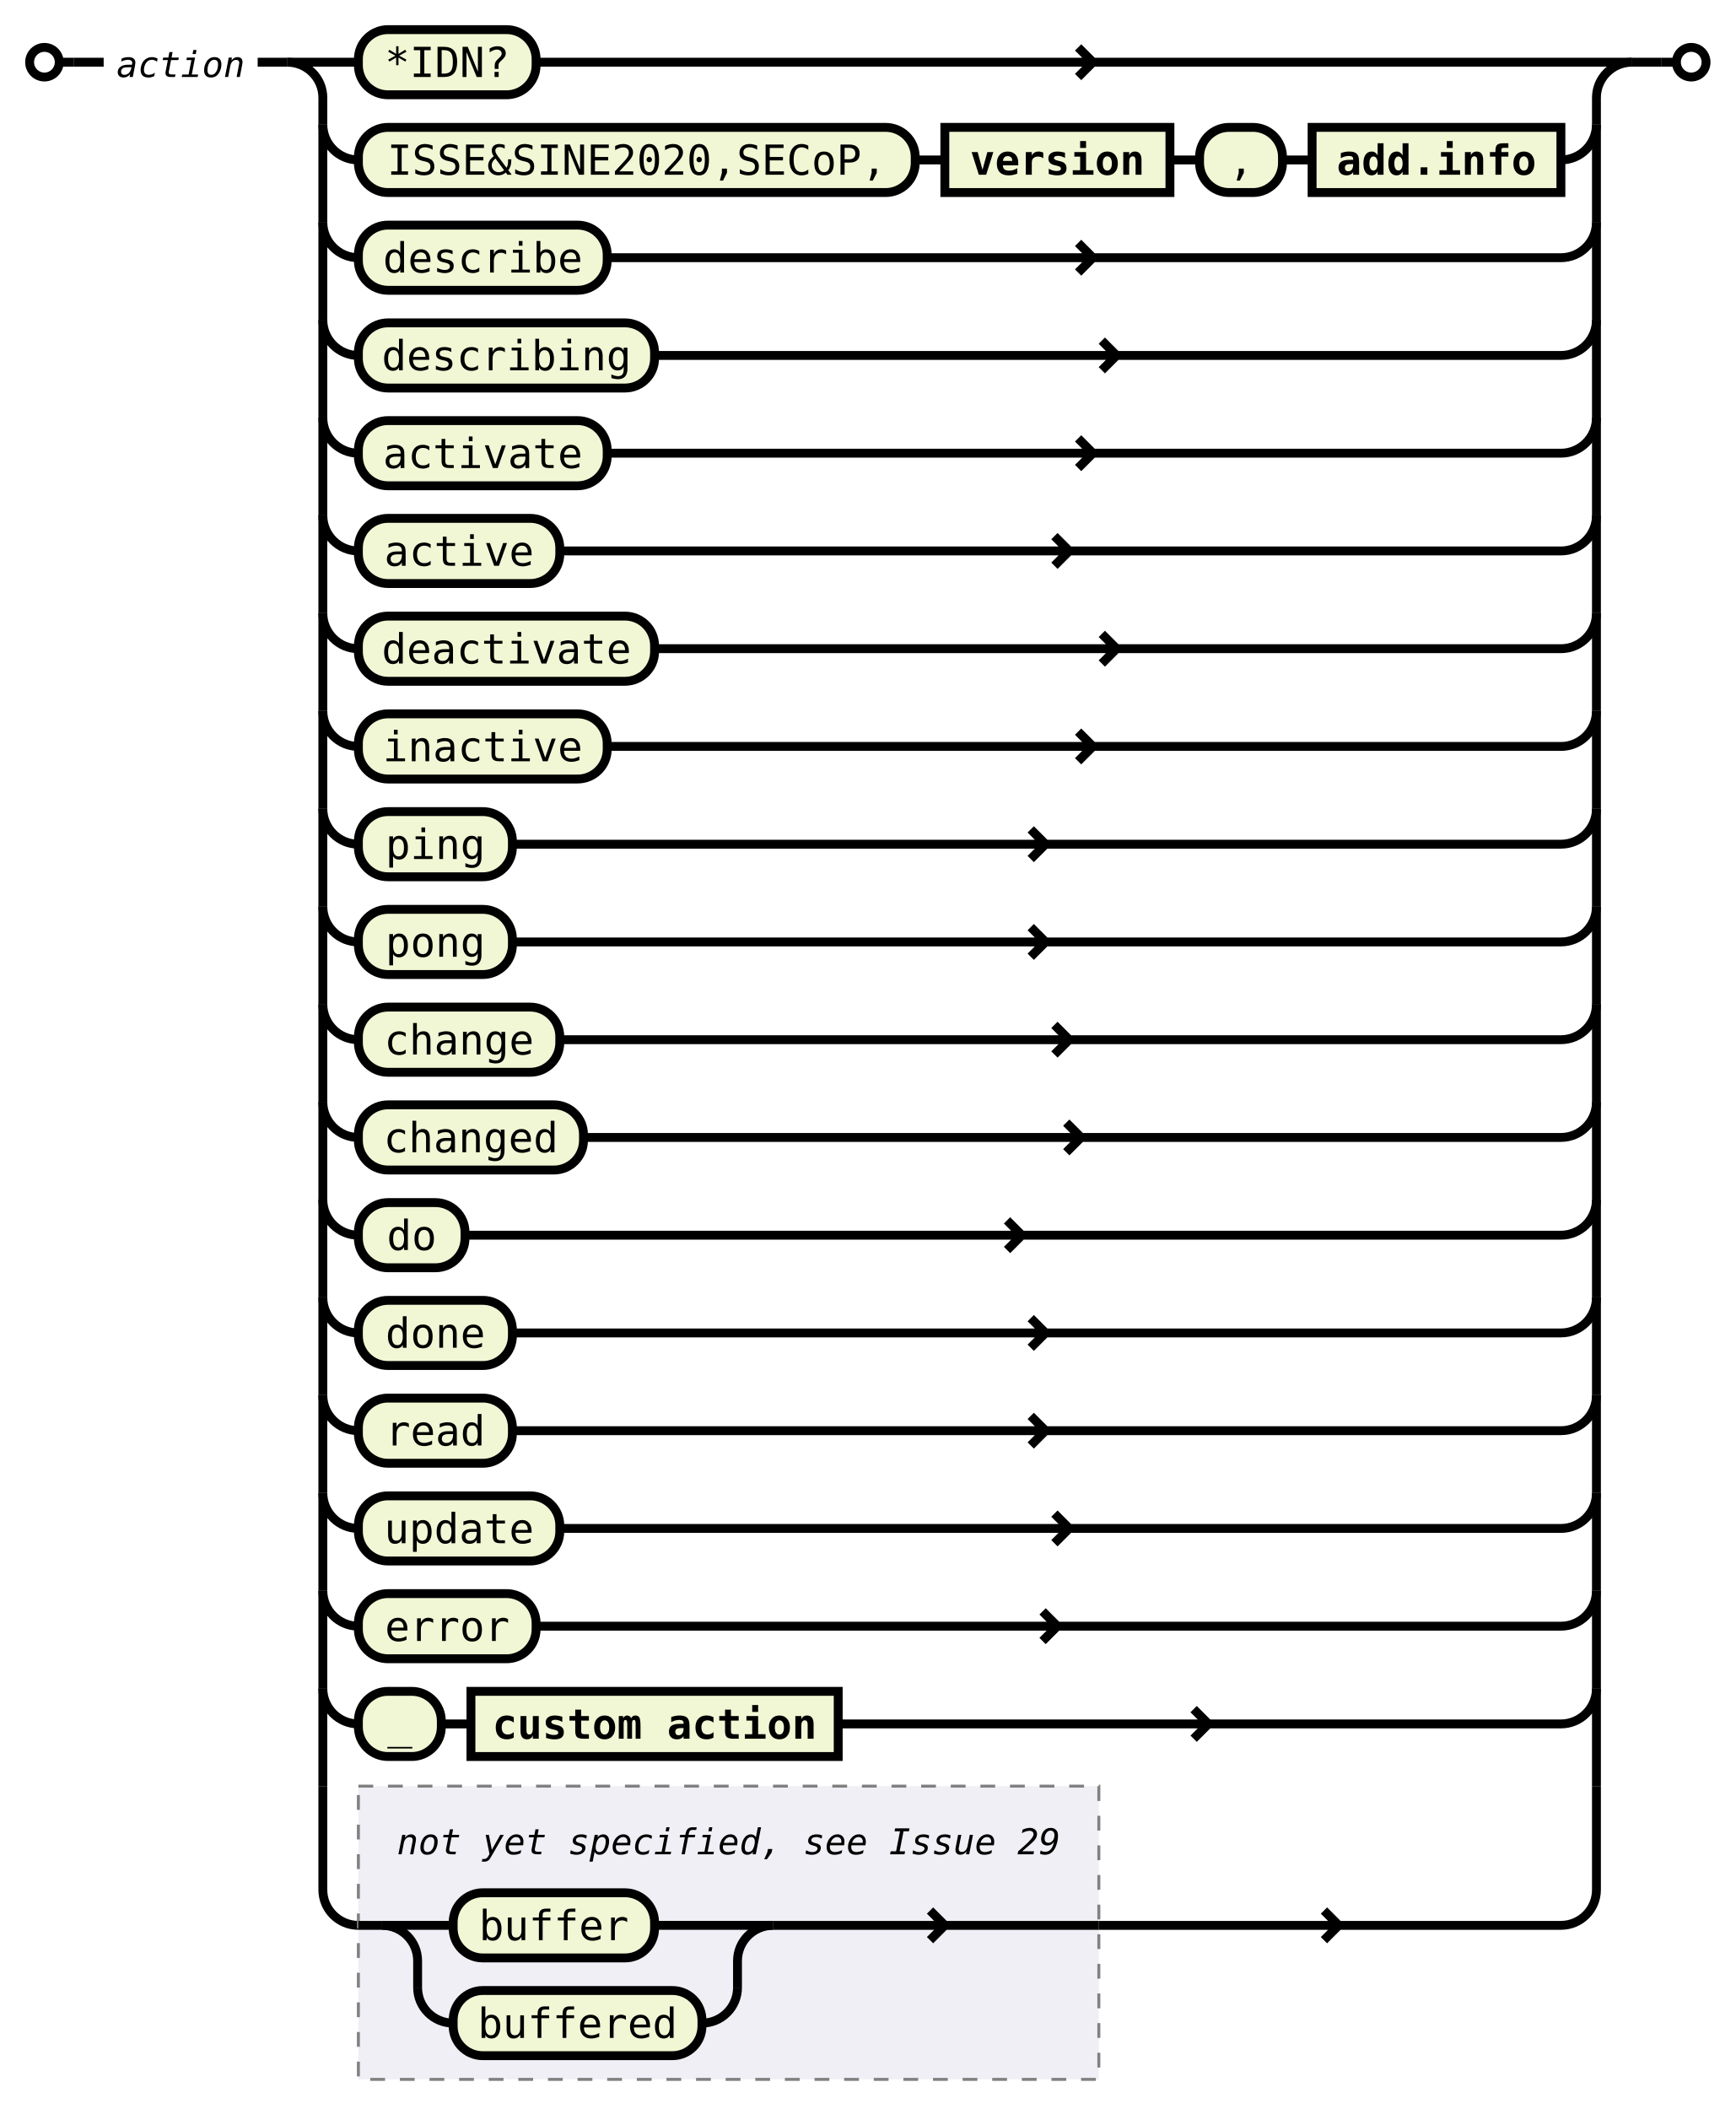
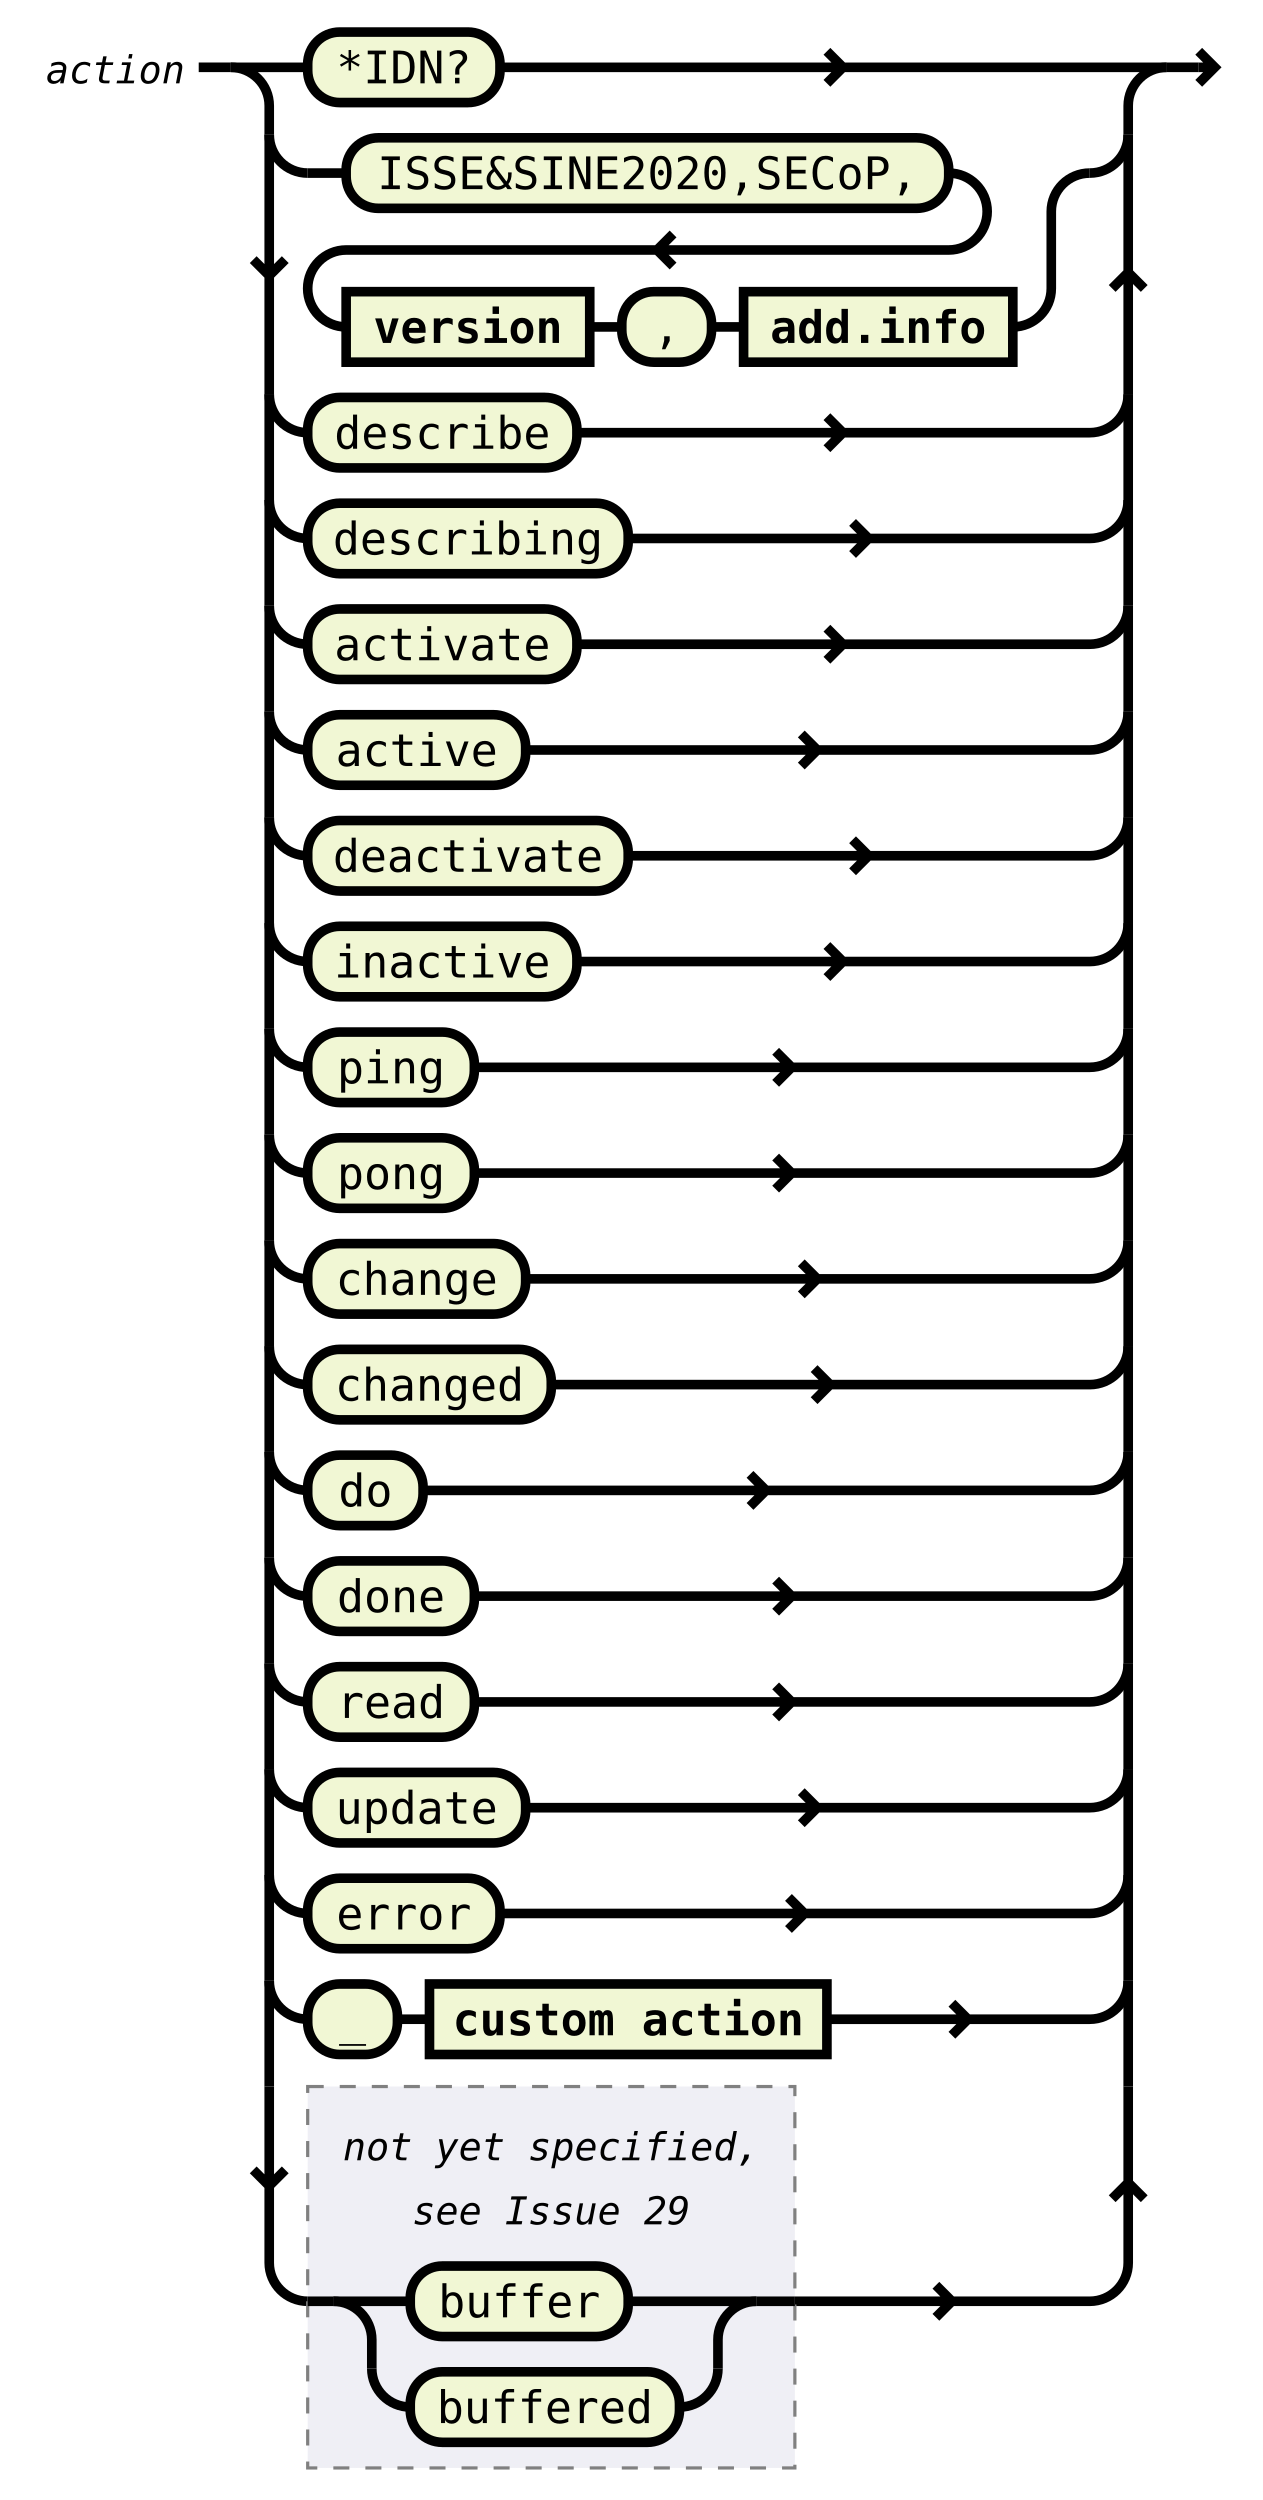
- <svg xmlns="http://www.w3.org/2000/svg" class="railroad" viewBox="0 0 586 712" width="586">
+ <svg xmlns="http://www.w3.org/2000/svg" class="railroad" viewBox="0 0 394 780" width="394">
  <style type="text/css">

    svg.railroad {
        background-color: hsl(30, 20%, 95%);
        background-size: 15px 15px;
        background-image: linear-gradient(to right, rgba(30, 30, 30, .05) 1px, transparent 1px),
                          linear-gradient(to bottom, rgba(30, 30, 30, .05) 1px, transparent 1px);
    }

    svg.railroad path {
        stroke-width: 3px;
        stroke: black;
        fill: transparent;
    }

    svg.railroad .debug {
        stroke-width: 1px;
        stroke: red;
    }

    svg.railroad text {
        font: 14px monospace;
        text-anchor: middle;
    }

    svg.railroad .nonterminal text {
        font-weight: bold;
    }

    svg.railroad text.comment {
        font: italic 12px monospace;
    }

    svg.railroad rect {
        stroke-width: 3px;
        stroke: black;
        fill:hsl(-290, 70%, 90%);
    }

    svg.railroad g.labeledbox &gt; rect {
        stroke-width: 1px;
        stroke: grey;
        stroke-dasharray: 5px;
        fill:rgba(90, 90, 150, .1);
    }</style>
  <g class="sequence">
-     <path d=" M 10 21 a 5 5 0 0 1 5 -5 a 5 5 0 0 1 5 5 a 5 5 0 0 1 -5 5 a 5 5 0 0 1 -5 -5 m 10 0 h 5" />
    <g class="sequence">
-       <text class="comment" x="61" y="26">
+       <g>
+         <text class="comment" x="36" y="26">
action</text>
+       </g>
      <g class="choice">
-         <path d=" M 97 21 h 24 m 60 0 h 370 m -182 0 l -5 -5 m 0 10 l 5 -5 m 182 0" />
-         <g class="terminal">
-           <rect height="22" rx="10" ry="10" width="60" x="121" y="10" />
-           <text x="151" y="26">
+         <path d=" M 72 21 h 24 m 60 0 h 208 m -101 0 l -5 -5 m 0 10 l 5 -5 m 101 0" />
+         <g class="terminal">
+           <rect height="22" rx="10" ry="10" width="60" x="96" y="10" />
+           <text x="126" y="26">
*IDN?</text>
        </g>
-         <path d=" M 97 21 a 12 12 0 0 1 12 12 v 9 m 430 0 v -9 a 12 12 0 0 1 12 -12" />
-         <path d=" M 109 42 v 33 m 430 0 v -33" />
-         <path d=" M 109 75 v 33 m 430 0 v -33" />
-         <path d=" M 109 108 v 33 m 430 0 v -33" />
-         <path d=" M 109 141 v 33 m 430 0 v -33" />
-         <path d=" M 109 174 v 33 m 430 0 v -33" />
-         <path d=" M 109 207 v 33 m 430 0 v -33" />
-         <path d=" M 109 240 v 33 m 430 0 v -33" />
-         <path d=" M 109 273 v 33 m 430 0 v -33" />
-         <path d=" M 109 306 v 33 m 430 0 v -33" />
-         <path d=" M 109 339 v 33 m 430 0 v -33" />
-         <path d=" M 109 372 v 33 m 430 0 v -33" />
-         <path d=" M 109 405 v 33 m 430 0 v -33" />
-         <path d=" M 109 438 v 33 m 430 0 v -33" />
-         <path d=" M 109 471 v 33 m 430 0 v -33" />
-         <path d=" M 109 504 v 33 m 430 0 v -33" />
-         <path d=" M 109 537 v 33 m 430 0 v -33" />
-         <path d=" M 109 570 v 33 m 430 0 v -33" />
-         <path d=" M 109 42 v 0 a 12 12 0 0 0 12 12 m 406 0 h 0 a 12 12 0 0 0 12 -12 v 0" />
+         <path d=" M 72 21 a 12 12 0 0 1 12 12 v 9 m 268 0 v -9 a 12 12 0 0 1 12 -12" />
+         <path d=" M 84 42 v 81 m 0 -37 l -5 -5 m 10 0 l -5 5 m 0 37 m 268 0 v -81 m 0 43 l -5 5 m 10 0 l -5 -5 m 0 -43" />
+         <path d=" M 84 123 v 33 m 268 0 v -33" />
+         <path d=" M 84 156 v 33 m 268 0 v -33" />
+         <path d=" M 84 189 v 33 m 268 0 v -33" />
+         <path d=" M 84 222 v 33 m 268 0 v -33" />
+         <path d=" M 84 255 v 33 m 268 0 v -33" />
+         <path d=" M 84 288 v 33 m 268 0 v -33" />
+         <path d=" M 84 321 v 33 m 268 0 v -33" />
+         <path d=" M 84 354 v 33 m 268 0 v -33" />
+         <path d=" M 84 387 v 33 m 268 0 v -33" />
+         <path d=" M 84 420 v 33 m 268 0 v -33" />
+         <path d=" M 84 453 v 33 m 268 0 v -33" />
+         <path d=" M 84 486 v 33 m 268 0 v -33" />
+         <path d=" M 84 519 v 33 m 268 0 v -33" />
+         <path d=" M 84 552 v 33 m 268 0 v -33" />
+         <path d=" M 84 585 v 33 m 268 0 v -33" />
+         <path d=" M 84 618 v 33 m 268 0 v -33" />
+         <path d=" M 84 42 v 0 a 12 12 0 0 0 12 12 m 244 0 h 0 a 12 12 0 0 0 12 -12 v 0" />
+         <g class="stack">
+           <path d=" M 96 54 h 12" />
+           <path d=" M 296 54 a 12 12 0 0 1 12 12 v 0 a 12 12 0 0 1 -12 12 h -188 m 97 0 l 5 -5 m 0 10 l -5 -5 m -97 0 a 12 12 0 0 0 -12 12 v 0 v 0 a 12 12 0 0 0 12 12 h 0" />
+           <g class="terminal">
+             <rect height="22" rx="10" ry="10" width="188" x="108" y="43" />
+             <text x="202" y="59">
+ ISSE&amp;SINE2020,SECoP,</text>
+           </g>
+           <path d=" M 316 102 h 0 a 12 12 0 0 0 12 -12 v -24 a 12 12 0 0 1 12 -12" />
+           <g class="sequence">
+             <g class="nonterminal">
+               <rect height="22" width="76" x="108" y="91" />
+               <text x="146" y="107">
+ version</text>
+             </g>
+             <g class="terminal">
+               <rect height="22" rx="10" ry="10" width="28" x="194" y="91" />
+               <text x="208" y="107">
+ ,</text>
+             </g>
+             <g class="nonterminal">
+               <rect height="22" width="84" x="232" y="91" />
+               <text x="274" y="107">
+ add.info</text>
+             </g>
+             <path d=" M 184 102 h 10" />
+             <path d=" M 222 102 h 10" />
+           </g>
+         </g>
+         <path d=" M 84 123 v 0 a 12 12 0 0 0 12 12 m 84 0 h 160 m -77 0 l -5 -5 m 0 10 l 5 -5 m 77 0 a 12 12 0 0 0 12 -12 v 0" />
+         <g class="terminal">
+           <rect height="22" rx="10" ry="10" width="84" x="96" y="124" />
+           <text x="138" y="140">
+ describe</text>
+         </g>
+         <path d=" M 84 156 v 0 a 12 12 0 0 0 12 12 m 100 0 h 144 m -69 0 l -5 -5 m 0 10 l 5 -5 m 69 0 a 12 12 0 0 0 12 -12 v 0" />
+         <g class="terminal">
+           <rect height="22" rx="10" ry="10" width="100" x="96" y="157" />
+           <text x="146" y="173">
+ describing</text>
+         </g>
+         <path d=" M 84 189 v 0 a 12 12 0 0 0 12 12 m 84 0 h 160 m -77 0 l -5 -5 m 0 10 l 5 -5 m 77 0 a 12 12 0 0 0 12 -12 v 0" />
+         <g class="terminal">
+           <rect height="22" rx="10" ry="10" width="84" x="96" y="190" />
+           <text x="138" y="206">
+ activate</text>
+         </g>
+         <path d=" M 84 222 v 0 a 12 12 0 0 0 12 12 m 68 0 h 176 m -85 0 l -5 -5 m 0 10 l 5 -5 m 85 0 a 12 12 0 0 0 12 -12 v 0" />
+         <g class="terminal">
+           <rect height="22" rx="10" ry="10" width="68" x="96" y="223" />
+           <text x="130" y="239">
+ active</text>
+         </g>
+         <path d=" M 84 255 v 0 a 12 12 0 0 0 12 12 m 100 0 h 144 m -69 0 l -5 -5 m 0 10 l 5 -5 m 69 0 a 12 12 0 0 0 12 -12 v 0" />
+         <g class="terminal">
+           <rect height="22" rx="10" ry="10" width="100" x="96" y="256" />
+           <text x="146" y="272">
+ deactivate</text>
+         </g>
+         <path d=" M 84 288 v 0 a 12 12 0 0 0 12 12 m 84 0 h 160 m -77 0 l -5 -5 m 0 10 l 5 -5 m 77 0 a 12 12 0 0 0 12 -12 v 0" />
+         <g class="terminal">
+           <rect height="22" rx="10" ry="10" width="84" x="96" y="289" />
+           <text x="138" y="305">
+ inactive</text>
+         </g>
+         <path d=" M 84 321 v 0 a 12 12 0 0 0 12 12 m 52 0 h 192 m -93 0 l -5 -5 m 0 10 l 5 -5 m 93 0 a 12 12 0 0 0 12 -12 v 0" />
+         <g class="terminal">
+           <rect height="22" rx="10" ry="10" width="52" x="96" y="322" />
+           <text x="122" y="338">
+ ping</text>
+         </g>
+         <path d=" M 84 354 v 0 a 12 12 0 0 0 12 12 m 52 0 h 192 m -93 0 l -5 -5 m 0 10 l 5 -5 m 93 0 a 12 12 0 0 0 12 -12 v 0" />
+         <g class="terminal">
+           <rect height="22" rx="10" ry="10" width="52" x="96" y="355" />
+           <text x="122" y="371">
+ pong</text>
+         </g>
+         <path d=" M 84 387 v 0 a 12 12 0 0 0 12 12 m 68 0 h 176 m -85 0 l -5 -5 m 0 10 l 5 -5 m 85 0 a 12 12 0 0 0 12 -12 v 0" />
+         <g class="terminal">
+           <rect height="22" rx="10" ry="10" width="68" x="96" y="388" />
+           <text x="130" y="404">
+ change</text>
+         </g>
+         <path d=" M 84 420 v 0 a 12 12 0 0 0 12 12 m 76 0 h 168 m -81 0 l -5 -5 m 0 10 l 5 -5 m 81 0 a 12 12 0 0 0 12 -12 v 0" />
+         <g class="terminal">
+           <rect height="22" rx="10" ry="10" width="76" x="96" y="421" />
+           <text x="134" y="437">
+ changed</text>
+         </g>
+         <path d=" M 84 453 v 0 a 12 12 0 0 0 12 12 m 36 0 h 208 m -101 0 l -5 -5 m 0 10 l 5 -5 m 101 0 a 12 12 0 0 0 12 -12 v 0" />
+         <g class="terminal">
+           <rect height="22" rx="10" ry="10" width="36" x="96" y="454" />
+           <text x="114" y="470">
+ do</text>
+         </g>
+         <path d=" M 84 486 v 0 a 12 12 0 0 0 12 12 m 52 0 h 192 m -93 0 l -5 -5 m 0 10 l 5 -5 m 93 0 a 12 12 0 0 0 12 -12 v 0" />
+         <g class="terminal">
+           <rect height="22" rx="10" ry="10" width="52" x="96" y="487" />
+           <text x="122" y="503">
+ done</text>
+         </g>
+         <path d=" M 84 519 v 0 a 12 12 0 0 0 12 12 m 52 0 h 192 m -93 0 l -5 -5 m 0 10 l 5 -5 m 93 0 a 12 12 0 0 0 12 -12 v 0" />
+         <g class="terminal">
+           <rect height="22" rx="10" ry="10" width="52" x="96" y="520" />
+           <text x="122" y="536">
+ read</text>
+         </g>
+         <path d=" M 84 552 v 0 a 12 12 0 0 0 12 12 m 68 0 h 176 m -85 0 l -5 -5 m 0 10 l 5 -5 m 85 0 a 12 12 0 0 0 12 -12 v 0" />
+         <g class="terminal">
+           <rect height="22" rx="10" ry="10" width="68" x="96" y="553" />
+           <text x="130" y="569">
+ update</text>
+         </g>
+         <path d=" M 84 585 v 0 a 12 12 0 0 0 12 12 m 60 0 h 184 m -89 0 l -5 -5 m 0 10 l 5 -5 m 89 0 a 12 12 0 0 0 12 -12 v 0" />
+         <g class="terminal">
+           <rect height="22" rx="10" ry="10" width="60" x="96" y="586" />
+           <text x="126" y="602">
+ error</text>
+         </g>
+         <path d=" M 84 618 v 0 a 12 12 0 0 0 12 12 m 162 0 h 82 m -38 0 l -5 -5 m 0 10 l 5 -5 m 38 0 a 12 12 0 0 0 12 -12 v 0" />
        <g class="sequence">
          <g class="terminal">
-             <rect height="22" rx="10" ry="10" width="188" x="121" y="43" />
-             <text x="215" y="59">
- ISSE&amp;SINE2020,SECoP,</text>
+             <rect height="22" rx="10" ry="10" width="28" x="96" y="619" />
+             <text x="110" y="635">
+ _</text>
          </g>
          <g class="nonterminal">
-             <rect height="22" width="76" x="319" y="43" />
-             <text x="357" y="59">
- version</text>
-           </g>
-           <g class="terminal">
-             <rect height="22" rx="10" ry="10" width="28" x="405" y="43" />
-             <text x="419" y="59">
- ,</text>
-           </g>
-           <g class="nonterminal">
-             <rect height="22" width="84" x="443" y="43" />
-             <text x="485" y="59">
- add.info</text>
-           </g>
-           <path d=" M 309 54 h 10" />
-           <path d=" M 395 54 h 10" />
-           <path d=" M 433 54 h 10" />
-         </g>
-         <path d=" M 109 75 v 0 a 12 12 0 0 0 12 12 m 84 0 h 322 m -158 0 l -5 -5 m 0 10 l 5 -5 m 158 0 a 12 12 0 0 0 12 -12 v 0" />
-         <g class="terminal">
-           <rect height="22" rx="10" ry="10" width="84" x="121" y="76" />
-           <text x="163" y="92">
- describe</text>
-         </g>
-         <path d=" M 109 108 v 0 a 12 12 0 0 0 12 12 m 100 0 h 306 m -150 0 l -5 -5 m 0 10 l 5 -5 m 150 0 a 12 12 0 0 0 12 -12 v 0" />
-         <g class="terminal">
-           <rect height="22" rx="10" ry="10" width="100" x="121" y="109" />
-           <text x="171" y="125">
- describing</text>
-         </g>
-         <path d=" M 109 141 v 0 a 12 12 0 0 0 12 12 m 84 0 h 322 m -158 0 l -5 -5 m 0 10 l 5 -5 m 158 0 a 12 12 0 0 0 12 -12 v 0" />
-         <g class="terminal">
-           <rect height="22" rx="10" ry="10" width="84" x="121" y="142" />
-           <text x="163" y="158">
- activate</text>
-         </g>
-         <path d=" M 109 174 v 0 a 12 12 0 0 0 12 12 m 68 0 h 338 m -166 0 l -5 -5 m 0 10 l 5 -5 m 166 0 a 12 12 0 0 0 12 -12 v 0" />
-         <g class="terminal">
-           <rect height="22" rx="10" ry="10" width="68" x="121" y="175" />
-           <text x="155" y="191">
- active</text>
-         </g>
-         <path d=" M 109 207 v 0 a 12 12 0 0 0 12 12 m 100 0 h 306 m -150 0 l -5 -5 m 0 10 l 5 -5 m 150 0 a 12 12 0 0 0 12 -12 v 0" />
-         <g class="terminal">
-           <rect height="22" rx="10" ry="10" width="100" x="121" y="208" />
-           <text x="171" y="224">
- deactivate</text>
-         </g>
-         <path d=" M 109 240 v 0 a 12 12 0 0 0 12 12 m 84 0 h 322 m -158 0 l -5 -5 m 0 10 l 5 -5 m 158 0 a 12 12 0 0 0 12 -12 v 0" />
-         <g class="terminal">
-           <rect height="22" rx="10" ry="10" width="84" x="121" y="241" />
-           <text x="163" y="257">
- inactive</text>
-         </g>
-         <path d=" M 109 273 v 0 a 12 12 0 0 0 12 12 m 52 0 h 354 m -174 0 l -5 -5 m 0 10 l 5 -5 m 174 0 a 12 12 0 0 0 12 -12 v 0" />
-         <g class="terminal">
-           <rect height="22" rx="10" ry="10" width="52" x="121" y="274" />
-           <text x="147" y="290">
- ping</text>
-         </g>
-         <path d=" M 109 306 v 0 a 12 12 0 0 0 12 12 m 52 0 h 354 m -174 0 l -5 -5 m 0 10 l 5 -5 m 174 0 a 12 12 0 0 0 12 -12 v 0" />
-         <g class="terminal">
-           <rect height="22" rx="10" ry="10" width="52" x="121" y="307" />
-           <text x="147" y="323">
- pong</text>
-         </g>
-         <path d=" M 109 339 v 0 a 12 12 0 0 0 12 12 m 68 0 h 338 m -166 0 l -5 -5 m 0 10 l 5 -5 m 166 0 a 12 12 0 0 0 12 -12 v 0" />
-         <g class="terminal">
-           <rect height="22" rx="10" ry="10" width="68" x="121" y="340" />
-           <text x="155" y="356">
- change</text>
-         </g>
-         <path d=" M 109 372 v 0 a 12 12 0 0 0 12 12 m 76 0 h 330 m -162 0 l -5 -5 m 0 10 l 5 -5 m 162 0 a 12 12 0 0 0 12 -12 v 0" />
-         <g class="terminal">
-           <rect height="22" rx="10" ry="10" width="76" x="121" y="373" />
-           <text x="159" y="389">
- changed</text>
-         </g>
-         <path d=" M 109 405 v 0 a 12 12 0 0 0 12 12 m 36 0 h 370 m -182 0 l -5 -5 m 0 10 l 5 -5 m 182 0 a 12 12 0 0 0 12 -12 v 0" />
-         <g class="terminal">
-           <rect height="22" rx="10" ry="10" width="36" x="121" y="406" />
-           <text x="139" y="422">
- do</text>
-         </g>
-         <path d=" M 109 438 v 0 a 12 12 0 0 0 12 12 m 52 0 h 354 m -174 0 l -5 -5 m 0 10 l 5 -5 m 174 0 a 12 12 0 0 0 12 -12 v 0" />
-         <g class="terminal">
-           <rect height="22" rx="10" ry="10" width="52" x="121" y="439" />
-           <text x="147" y="455">
- done</text>
-         </g>
-         <path d=" M 109 471 v 0 a 12 12 0 0 0 12 12 m 52 0 h 354 m -174 0 l -5 -5 m 0 10 l 5 -5 m 174 0 a 12 12 0 0 0 12 -12 v 0" />
-         <g class="terminal">
-           <rect height="22" rx="10" ry="10" width="52" x="121" y="472" />
-           <text x="147" y="488">
- read</text>
-         </g>
-         <path d=" M 109 504 v 0 a 12 12 0 0 0 12 12 m 68 0 h 338 m -166 0 l -5 -5 m 0 10 l 5 -5 m 166 0 a 12 12 0 0 0 12 -12 v 0" />
-         <g class="terminal">
-           <rect height="22" rx="10" ry="10" width="68" x="121" y="505" />
-           <text x="155" y="521">
- update</text>
-         </g>
-         <path d=" M 109 537 v 0 a 12 12 0 0 0 12 12 m 60 0 h 346 m -170 0 l -5 -5 m 0 10 l 5 -5 m 170 0 a 12 12 0 0 0 12 -12 v 0" />
-         <g class="terminal">
-           <rect height="22" rx="10" ry="10" width="60" x="121" y="538" />
-           <text x="151" y="554">
- error</text>
-         </g>
-         <path d=" M 109 570 v 0 a 12 12 0 0 0 12 12 m 162 0 h 244 m -119 0 l -5 -5 m 0 10 l 5 -5 m 119 0 a 12 12 0 0 0 12 -12 v 0" />
-         <g class="sequence">
-           <g class="terminal">
-             <rect height="22" rx="10" ry="10" width="28" x="121" y="571" />
-             <text x="135" y="587">
- _</text>
-           </g>
-           <g class="nonterminal">
-             <rect height="22" width="124" x="159" y="571" />
-             <text x="221" y="587">
+             <rect height="22" width="124" x="134" y="619" />
+             <text x="196" y="635">
custom action</text>
          </g>
-           <path d=" M 149 582 h 10" />
-         </g>
-         <path d=" M 109 603 v 35 a 12 12 0 0 0 12 12 m 250 0 h 156 m -75 0 l -5 -5 m 0 10 l 5 -5 m 75 0 a 12 12 0 0 0 12 -12 v -35" />
+           <path d=" M 124 630 h 10" />
+         </g>
+         <path d=" M 84 651 v 55 m 0 -24 l -5 -5 m 10 0 l -5 5 m 0 24 a 12 12 0 0 0 12 12 m 152 0 h 92 m -43 0 l -5 -5 m 0 10 l 5 -5 m 43 0 a 12 12 0 0 0 12 -12 v -55 m 0 30 l -5 5 m 10 0 l -5 -5 m 0 -30" />
        <g class="labeledbox">
-           <rect height="99" width="250" x="121" y="603" />
-           <path d=" M 121 650 h 8 m 132 0 h 110 m -52 0 l -5 -5 m 0 10 l 5 -5 m 52 0" />
-           <text class="comment" x="246" y="626">
- not yet specified, see Issue 29</text>
+           <rect height="119" width="152" x="96" y="651" />
+           <path d=" M 96 718 h 8 m 132 0 h 12" />
+           <g>
+             <text class="comment" x="172" y="674">
+ not yet specified,</text>
+             <text class="comment" x="172" y="694">
+ see Issue 29</text>
+           </g>
          <g class="choice">
-             <path d=" M 129 650 h 24 m 68 0 h 40" />
+             <path d=" M 104 718 h 24 m 68 0 h 40" />
            <g class="terminal">
-               <rect height="22" rx="10" ry="10" width="68" x="153" y="639" />
-               <text x="187" y="655">
+               <rect height="22" rx="10" ry="10" width="68" x="128" y="707" />
+               <text x="162" y="723">
buffer</text>
            </g>
-             <path d=" M 129 650 a 12 12 0 0 1 12 12 v 9 m 108 0 v -9 a 12 12 0 0 1 12 -12" />
-             <path d=" M 141 671 v 0 a 12 12 0 0 0 12 12 m 84 0 h 0 a 12 12 0 0 0 12 -12 v 0" />
+             <path d=" M 104 718 a 12 12 0 0 1 12 12 v 9 m 108 0 v -9 a 12 12 0 0 1 12 -12" />
+             <path d=" M 116 739 v 0 a 12 12 0 0 0 12 12 m 84 0 h 0 a 12 12 0 0 0 12 -12 v 0" />
            <g class="terminal">
-               <rect height="22" rx="10" ry="10" width="84" x="153" y="672" />
-               <text x="195" y="688">
+               <rect height="22" rx="10" ry="10" width="84" x="128" y="740" />
+               <text x="170" y="756">
buffered</text>
            </g>
          </g>
        </g>
      </g>
-       <path d=" M 87 21 h 10" />
+       <path d=" M 62 21 h 10" />
    </g>
-     <path d=" M 561 21 h 5 a 5 5 0 0 1 5 -5 a 5 5 0 0 1 5 5 a 5 5 0 0 1 -5 5 a 5 5 0 0 1 -5 -5" />
-     <path d=" M 25 21 h 10" />
-     <path d=" M 551 21 h 10" />
+     <path d=" M 374 21 h 5 m -5 5 l 5 -5 l -5 -5 m 5 5" />
+     <path d=" M 364 21 h 10" />
  </g>
</svg>
